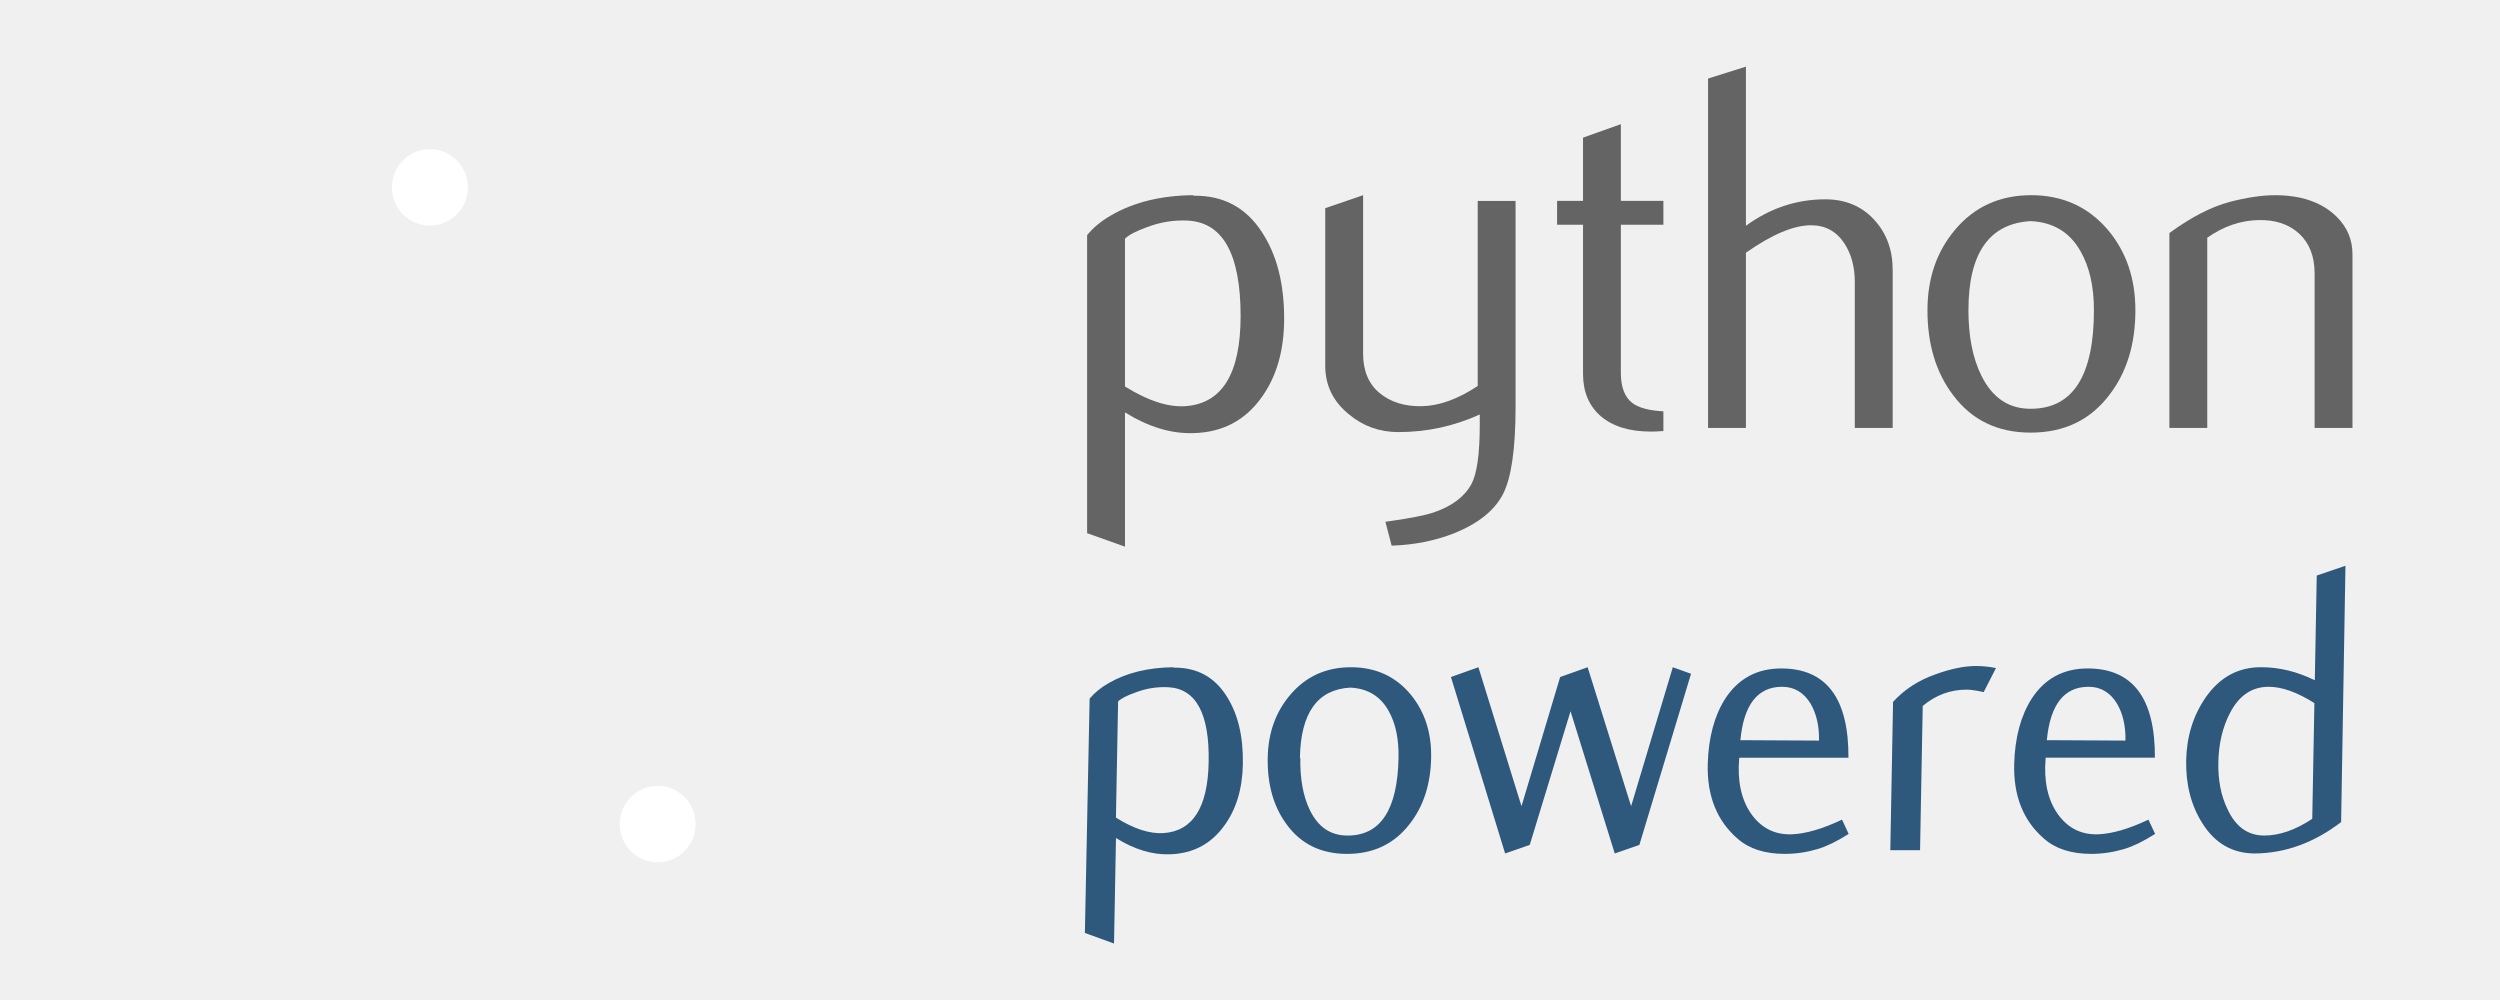
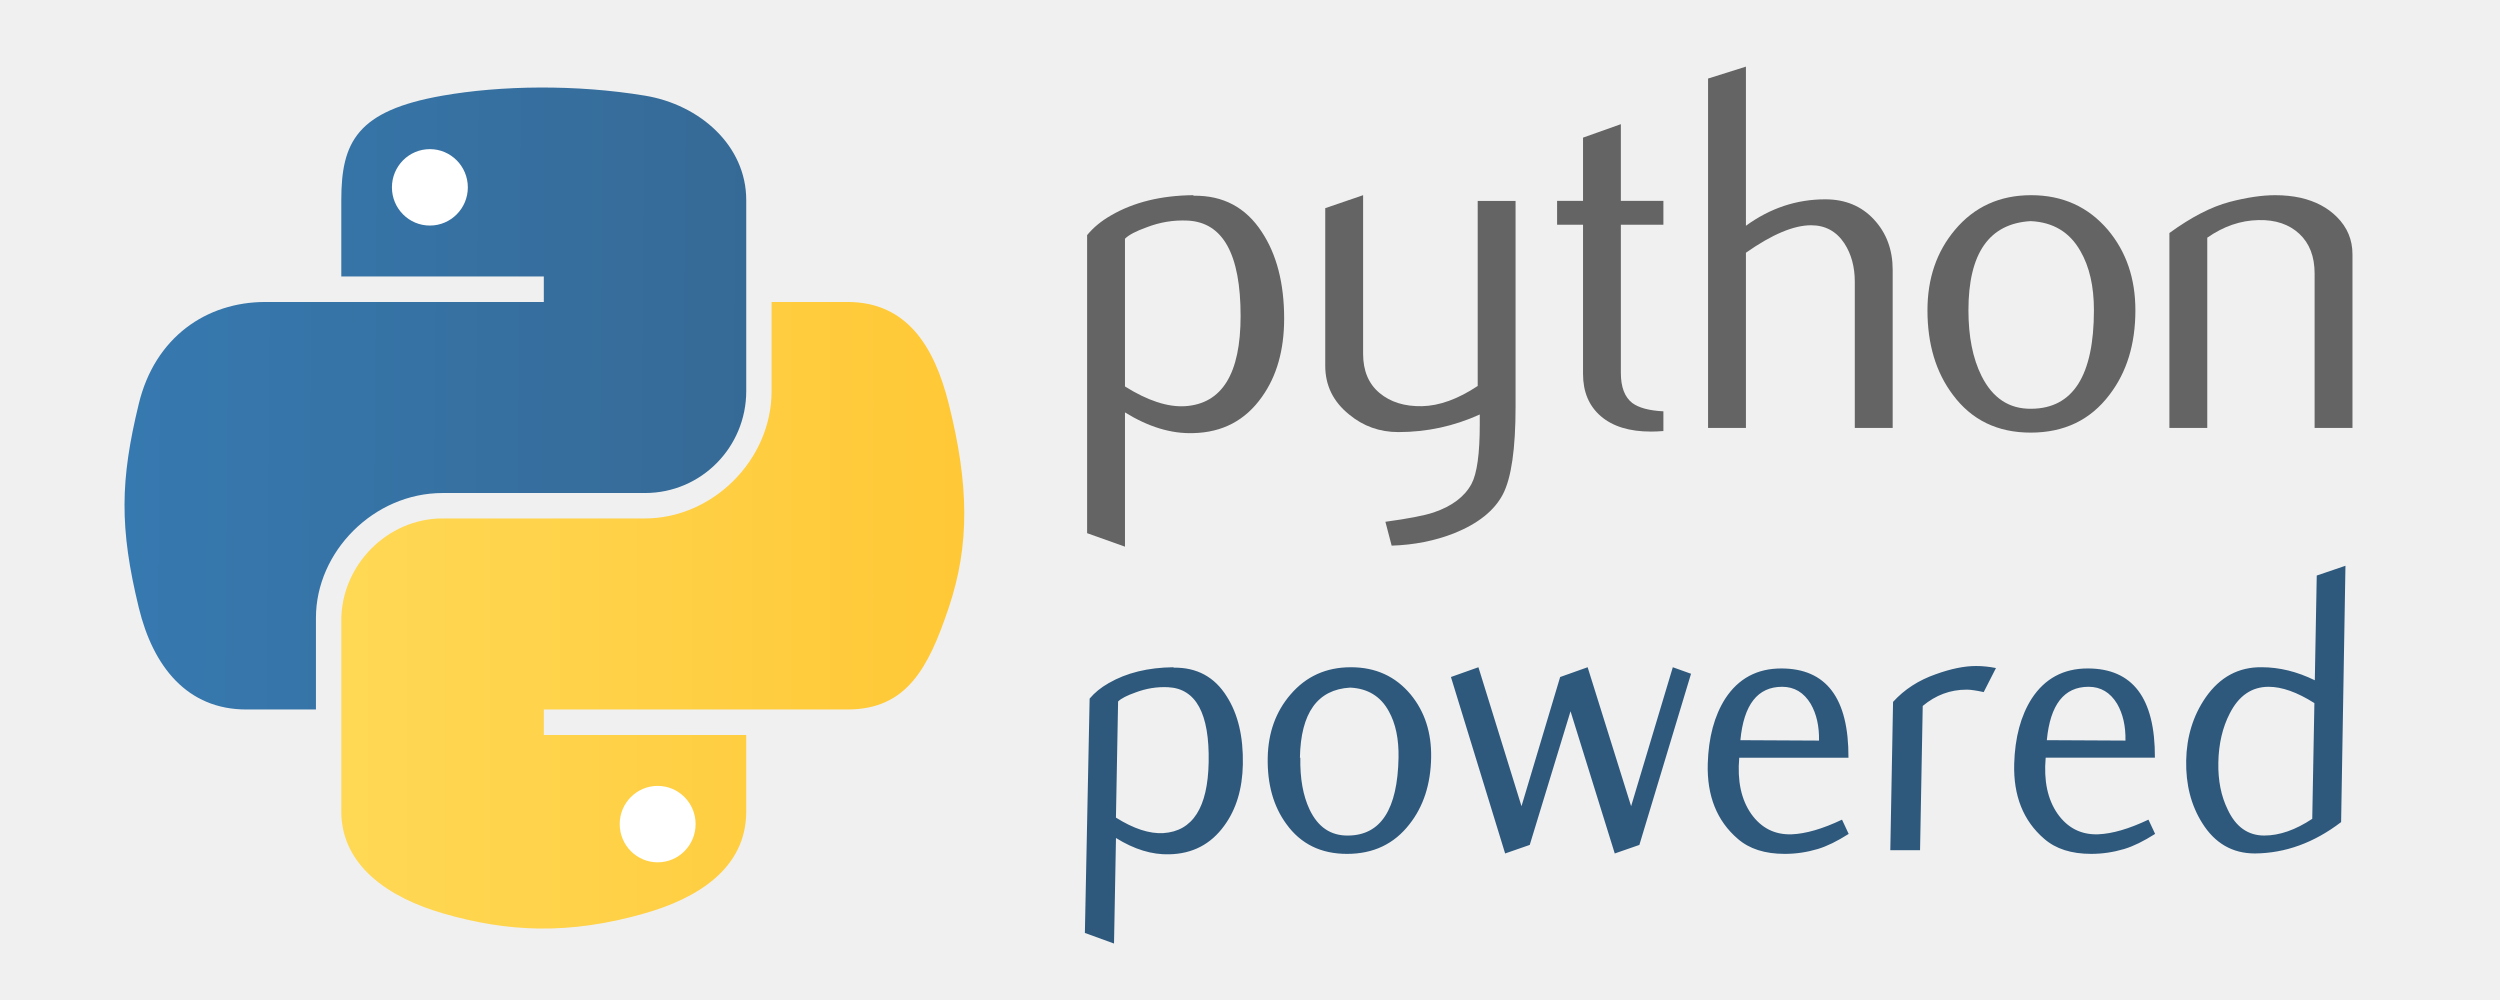
<svg xmlns="http://www.w3.org/2000/svg" width="100" height="40" viewBox="0 0 582.92 235.27">
  <defs>
-     <linearGradient id="b" x1="224.24" x2="-65.309" y1="144.76" y2="144.76" gradientUnits="userSpaceOnUse" href="#d" />
-     <linearGradient id="c" x1="172.94" x2="26.67" y1="77.476" y2="76.313" gradientUnits="userSpaceOnUse" href="#b" />
+     <linearGradient id="b">
+       <stop stop-color="#366a96" offset="0" />
+       <stop stop-color="#3679b0" offset="1" />
+     </linearGradient>
+     <linearGradient id="d">
+       <stop stop-color="#ffc836" offset="0" />
+       <stop stop-color="#ffe873" offset="1" />
+     </linearGradient>
+     <linearGradient id="c" x1="224.24" x2="-65.309" y1="144.76" y2="144.76" gradientUnits="userSpaceOnUse" href="#d" />
+     <linearGradient id="a" x1="172.94" x2="26.67" y1="77.476" y2="76.313" gradientUnits="userSpaceOnUse" href="#b" />
  </defs>
-   <path d="m289.25 74.345c0-14.562-4.152-22.038-12.457-22.448-3.304-0.156-6.531 0.37-9.669 1.589-2.505 0.897-4.191 1.784-5.078 2.68v34.758c5.312 3.333 10.03 4.883 14.143 4.64 8.704-0.575 13.061-7.642 13.061-21.219zm10.244 0.604c0 7.398-1.735 13.539-5.224 18.422-3.889 5.527-9.279 8.373-16.17 8.529-5.195 0.166-10.546-1.462-16.053-4.874v31.59l-8.909-3.178v-70.121c1.462-1.794 3.343-3.333 5.624-4.64 5.302-3.09 11.745-4.679 19.328-4.757l0.127 0.127c6.93-0.088 12.272 2.758 16.024 8.529 3.499 5.293 5.254 12.077 5.254 20.371z" fill="#646464" />
-   <path d="m353.94 95.681c0 9.922-0.994 16.794-2.983 20.615-1.998 3.821-5.8 6.872-11.414 9.143-4.552 1.794-9.474 2.768-14.757 2.934l-1.472-5.614c5.371-0.731 9.152-1.462 11.346-2.193 4.318-1.462 7.281-3.704 8.909-6.706 1.306-2.446 1.949-7.115 1.949-14.026v-2.32c-6.092 2.768-12.476 4.143-19.153 4.143-4.386 0-8.256-1.374-11.589-4.143-3.743-3.012-5.614-6.833-5.614-11.463v-37.078l8.909-3.051v37.322c0 3.987 1.287 7.057 3.86 9.211s5.907 3.187 9.991 3.109c4.084-0.088 8.46-1.667 13.11-4.757v-43.54h8.909v48.414z" fill="#646464" />
-   <path d="m388.72 101.41c-1.062 0.088-2.037 0.127-2.934 0.127-5.039 0-8.967-1.199-11.774-3.606-2.797-2.408-4.201-5.731-4.201-9.971v-35.09h-6.102v-5.605h6.102v-14.884l8.899-3.168v18.052h10.01v5.605h-10.01v34.846c0 3.343 0.897 5.712 2.69 7.096 1.54 1.14 3.987 1.794 7.32 1.959v4.64z" fill="#646464" />
-   <path d="m442.66 100.68h-8.909v-34.388c0-3.499-0.819-6.511-2.446-9.026-1.881-2.846-4.493-4.269-7.846-4.269-4.084 0-9.191 2.154-15.322 6.462v41.22h-8.909v-82.197l8.909-2.807v37.439c5.692-4.143 11.911-6.219 18.666-6.219 4.718 0 8.538 1.589 11.463 4.757 2.934 3.168 4.396 7.115 4.396 11.833v37.195z" fill="#646464" />
-   <path d="m490.01 72.941c0-5.595-1.062-10.215-3.178-13.87-2.515-4.454-6.423-6.803-11.706-7.047-9.767 0.565-14.64 7.564-14.64 20.976 0 6.15 1.014 11.287 3.061 15.41 2.612 5.254 6.531 7.846 11.755 7.759 9.806-0.078 14.708-7.817 14.708-23.227zm9.757 0.058c0 7.963-2.037 14.591-6.102 19.884-4.474 5.926-10.654 8.899-18.539 8.899-7.817 0-13.909-2.973-18.305-8.899-3.987-5.293-5.975-11.921-5.975-19.884 0-7.486 2.154-13.782 6.462-18.909 4.552-5.439 10.537-8.168 17.935-8.168s13.422 2.729 18.061 8.168c4.308 5.127 6.462 11.424 6.462 18.909z" fill="#646464" />
-   <path d="m550.84 100.68h-8.909v-36.337c0-3.987-1.199-7.096-3.597-9.338-2.398-2.232-5.595-3.314-9.581-3.226-4.23 0.078-8.256 1.462-12.077 4.143v44.759h-8.909v-45.86c5.127-3.733 9.845-6.17 14.153-7.31 4.064-1.062 7.652-1.589 10.741-1.589 2.115 0 4.104 0.205 5.975 0.614 3.499 0.809 6.345 2.31 8.538 4.513 2.446 2.437 3.665 5.361 3.665 8.782v40.85z" fill="#646464" />
-   <path d="m77.67 47.068c0-13.623 3.653-21.034 23.822-24.563 13.693-2.4 31.251-2.7 47.627 0 12.935 2.135 23.822 11.77 23.822 24.563v44.945c0 13.182-10.57 23.981-23.822 23.981h-47.627c-16.164 0-29.787 13.782-29.787 29.363v21.564h-16.376c-13.852 0-21.917-9.988-25.305-23.964-4.57-18.776-4.376-29.963 0-47.945 3.794-15.687 15.917-23.964 29.769-23.964h65.521v-6h-47.645v-17.981z" fill="url(#c)" />
-   <path d="m172.94 190.9c0 13.623-11.823 20.523-23.822 23.964-18.052 5.188-32.54 4.394-47.627 0-12.599-3.67-23.822-11.17-23.822-23.964v-44.945c0-12.935 10.782-23.981 23.822-23.981h47.627c15.864 0 29.787-13.711 29.787-29.963v-20.964h17.858c13.87 0 20.399 10.305 23.822 23.964 4.764 18.97 4.976 33.157 0 47.945-4.817 14.364-9.97 23.964-23.822 23.964h-71.449v6h47.627v17.981z" fill="url(#b)" />
-   <path d="m89.582 44.086c0-4.976 3.988-9 8.929-9 4.923 0 8.929 4.023 8.929 9 0 4.959-4.006 8.982-8.929 8.982-4.941 0-8.929-4.023-8.929-8.982z" fill="#fff" />
-   <path d="m143.17 193.88c0-4.959 4.006-8.982 8.929-8.982 4.941 0 8.929 4.023 8.929 8.982 0 4.976-3.988 9-8.929 9-4.923 0-8.929-4.023-8.929-9z" fill="#fff" />
-   <path transform="matrix(1 0 -.018518 1 0 0)" d="m293.11 179.8c-4e-5 5.817-1.374 10.643-4.123 14.478-3.068 4.346-7.319 6.584-12.752 6.712-4.091 0.128-8.309-1.151-12.656-3.835v24.832l-6.903-2.493 0.096-55.13c1.151-1.406 2.621-2.621 4.41-3.643 4.155-2.429 9.204-3.675 15.149-3.739l0.096 0.096c5.433-0.064 9.62 2.173 12.56 6.712 2.748 4.155 4.123 9.492 4.123 16.012m-8.054-0.479c-4e-5 -11.441-3.292-17.322-9.876-17.642-2.621-0.128-5.177 0.288-7.67 1.246-1.982 0.703-3.324 1.406-4.027 2.109v27.325c4.219 2.621 7.958 3.835 11.218 3.643 6.903-0.447 10.355-6.008 10.355-16.683m52.321-1.055c-4e-5 6.264-1.598 11.473-4.794 15.628-3.516 4.666-8.373 6.999-14.574 6.999-6.136 0-10.93-2.333-14.382-6.999-3.132-4.155-4.698-9.364-4.698-15.628-1e-5 -5.88 1.694-10.834 5.082-14.861 3.579-4.282 8.277-6.424 14.094-6.424 5.817 5e-5 10.547 2.141 14.19 6.424 3.388 4.027 5.082 8.981 5.082 14.861m-7.67 0c-4e-5 -4.41-0.831-8.054-2.493-10.93-1.982-3.515-5.05-5.369-9.204-5.561-7.67 0.447-11.505 5.944-11.505 16.491h0.096c-1e-5 4.858 0.799 8.917 2.397 12.177 2.045 4.155 5.114 6.2 9.204 6.136 7.67-0.064 11.505-6.168 11.505-18.313m68.451-19.751-11.41 40.269-5.753 2.013-11.026-33.462-9.013 31.448-5.753 2.013-13.519-41.515 6.424-2.301 10.738 32.695 8.533-30.393 6.424-2.301 10.834 32.695 9.204-32.695 4.314 1.534m37.79 37.68c-2.685 1.726-5.082 2.908-7.191 3.547-2.557 0.767-5.146 1.151-7.766 1.151-4.666 0-8.373-1.183-11.122-3.547-4.986-4.219-7.447-10.099-7.383-17.642 0.064-6.2 1.342-11.314 3.835-15.341 3.004-4.73 7.351-7.095 13.039-7.095 10.611 4e-5 16.012 6.999 16.203 20.997h-25.695c-0.384 5.433 0.639 9.844 3.068 13.231 2.429 3.324 5.625 4.922 9.588 4.794 3.324-0.128 7.255-1.278 11.793-3.452l1.63 3.356m-7.383-21.956c-2e-5 -3.388-0.703-6.264-2.109-8.629-1.662-2.685-3.931-4.027-6.807-4.027-5.753 3e-5 -8.949 4.187-9.588 12.56l18.505 0.096m41.312-17.066c-0.639 1.278-1.566 3.164-2.78 5.657-1.79-0.383-3.1-0.575-3.931-0.575h-0.096c-3.835 4e-5 -7.255 1.278-10.259 3.835v33.941h-6.999v-34.9c2.621-2.94 5.944-5.114 9.971-6.52 3.515-1.278 6.648-1.917 9.396-1.918 1.534 4e-5 3.1 0.16 4.698 0.479m38.167 39.022c-2.685 1.726-5.082 2.908-7.191 3.547-2.557 0.767-5.146 1.151-7.766 1.151-4.666 0-8.373-1.183-11.122-3.547-4.986-4.219-7.447-10.099-7.383-17.642 0.064-6.2 1.342-11.314 3.835-15.341 3.004-4.73 7.351-7.095 13.039-7.095 10.611 4e-5 16.012 6.999 16.203 20.997h-25.695c-0.384 5.433 0.639 9.844 3.068 13.231 2.429 3.324 5.625 4.922 9.588 4.794 3.324-0.128 7.255-1.278 11.793-3.452l1.63 3.356m-7.383-21.956c-3e-5 -3.388-0.703-6.264-2.109-8.629-1.662-2.685-3.931-4.027-6.807-4.027-5.753 3e-5 -8.949 4.187-9.588 12.56l18.505 0.096m51.091 19.176c-6.264 4.858-12.976 7.319-20.134 7.383-5.305 0-9.492-2.397-12.56-7.191-2.685-4.155-4.027-9.044-4.027-14.669 0-5.625 1.438-10.579 4.314-14.861 3.26-4.794 7.606-7.159 13.039-7.095 4.155 5e-5 8.341 1.023 12.56 3.068v-24.641l6.712-2.301 0.096 60.308m-6.807-0.767v-27.229c-4.091-2.557-7.702-3.835-10.834-3.835-3.963 3e-5 -6.967 2.077-9.013 6.232-1.662 3.324-2.493 7.191-2.493 11.601-1e-5 4.219 0.799 7.894 2.397 11.026 1.982 4.091 4.89 6.136 8.725 6.136 3.579 1e-5 7.319-1.31 11.218-3.931" fill="#2e597d" />
-   <a href="https://python.org" target="_blank">
-     <path transform="matrix(.84025 0 0 .84025 -2.6275 0)" d="m656.73 156.54 1.963-36.713v-48.617c0-4.072-1.45-7.551-4.361-10.451-2.61-2.622-5.998-4.408-10.162-5.371-2.227-0.487-4.594-0.73-7.111-0.73h-68.334l-57.65 1.158c-8.039 0-15.44 2.472-22.215 7.402v-44.557l-10.604 3.34-24.418 12.77-10.59 3.772v16.115h-109.16c-9.025 0.093-16.691 1.983-23.002 5.66-2.715 1.554-4.953 3.388-6.693 5.522h-95.445v-9.817c0-15.225-12.955-26.693-28.35-29.234-9.745-1.607-19.842-2.32-29.539-2.275-9.697 0.045-18.996 0.847-27.145 2.275-24.004 4.2-28.35 13.021-28.35 29.234l-2e-3 -2e-3v28.541h-21.275c-16.486 0-30.913 9.85-35.428 28.52-5.208 21.401-5.439 34.715 0 57.061 4.032 16.634 13.63 28.52 30.115 28.52h26.588v28.537c0 15.226 13.357 24.153 28.352 28.521 17.955 5.229 35.198 6.174 56.682 0 14.28-4.095 28.35-12.311 28.352-28.523h95.413c-0.264 13.036-0.331 20.997-0.594 34.033l8.16 2.967 0.547-29.553c5.114 3.195 10.107 4.715 14.979 4.562l49.719-0.115 44.268-0.113h30.695l47.596 0.115 29.559-1.029h8.33l47.914 1.027 45.859-0.115c8.52-0.044 16.564-3.005 24.125-8.785l1.215-71.775z" fill="transparent" />
-   </a>
+   <g>
+     <path d="m289.25 74.345c0-14.562-4.152-22.038-12.457-22.448-3.304-0.156-6.531 0.37-9.669 1.589-2.505 0.897-4.191 1.784-5.078 2.68v34.758c5.312 3.333 10.03 4.883 14.143 4.64 8.704-0.575 13.061-7.642 13.061-21.219zm10.244 0.604c0 7.398-1.735 13.539-5.224 18.422-3.889 5.527-9.279 8.373-16.17 8.529-5.195 0.166-10.546-1.462-16.053-4.874v31.59l-8.909-3.178v-70.121c1.462-1.794 3.343-3.333 5.624-4.64 5.302-3.09 11.745-4.679 19.328-4.757l0.127 0.127c6.93-0.088 12.272 2.758 16.024 8.529 3.499 5.293 5.254 12.077 5.254 20.371z" fill="#646464" />
+     <path d="m353.94 95.681c0 9.922-0.994 16.794-2.983 20.615-1.998 3.821-5.8 6.872-11.414 9.143-4.552 1.794-9.474 2.768-14.757 2.934l-1.472-5.614c5.371-0.731 9.152-1.462 11.346-2.193 4.318-1.462 7.281-3.704 8.909-6.706 1.306-2.446 1.949-7.115 1.949-14.026v-2.32c-6.092 2.768-12.476 4.143-19.153 4.143-4.386 0-8.256-1.374-11.589-4.143-3.743-3.012-5.614-6.833-5.614-11.463v-37.078l8.909-3.051v37.322c0 3.987 1.287 7.057 3.86 9.211s5.907 3.187 9.991 3.109c4.084-0.088 8.46-1.667 13.11-4.757v-43.54h8.909v48.414z" fill="#646464" />
+     <path d="m388.72 101.41c-1.062 0.088-2.037 0.127-2.934 0.127-5.039 0-8.967-1.199-11.774-3.606-2.797-2.408-4.201-5.731-4.201-9.971v-35.09h-6.102v-5.605h6.102v-14.884l8.899-3.168v18.052h10.01v5.605h-10.01v34.846c0 3.343 0.897 5.712 2.69 7.096 1.54 1.14 3.987 1.794 7.32 1.959v4.64z" fill="#646464" />
+     <path d="m442.66 100.68h-8.909v-34.388c0-3.499-0.819-6.511-2.446-9.026-1.881-2.846-4.493-4.269-7.846-4.269-4.084 0-9.191 2.154-15.322 6.462v41.22h-8.909v-82.197l8.909-2.807v37.439c5.692-4.143 11.911-6.219 18.666-6.219 4.718 0 8.538 1.589 11.463 4.757 2.934 3.168 4.396 7.115 4.396 11.833v37.195z" fill="#646464" />
+     <path d="m490.01 72.941c0-5.595-1.062-10.215-3.178-13.87-2.515-4.454-6.423-6.803-11.706-7.047-9.767 0.565-14.64 7.564-14.64 20.976 0 6.15 1.014 11.287 3.061 15.41 2.612 5.254 6.531 7.846 11.755 7.759 9.806-0.078 14.708-7.817 14.708-23.227zm9.757 0.058c0 7.963-2.037 14.591-6.102 19.884-4.474 5.926-10.654 8.899-18.539 8.899-7.817 0-13.909-2.973-18.305-8.899-3.987-5.293-5.975-11.921-5.975-19.884 0-7.486 2.154-13.782 6.462-18.909 4.552-5.439 10.537-8.168 17.935-8.168s13.422 2.729 18.061 8.168c4.308 5.127 6.462 11.424 6.462 18.909z" fill="#646464" />
+     <path d="m550.84 100.68h-8.909v-36.337c0-3.987-1.199-7.096-3.597-9.338-2.398-2.232-5.595-3.314-9.581-3.226-4.23 0.078-8.256 1.462-12.077 4.143v44.759h-8.909v-45.86c5.127-3.733 9.845-6.17 14.153-7.31 4.064-1.062 7.652-1.589 10.741-1.589 2.115 0 4.104 0.205 5.975 0.614 3.499 0.809 6.345 2.31 8.538 4.513 2.446 2.437 3.665 5.361 3.665 8.782v40.85z" fill="#646464" />
+     <path d="m77.67 47.068c0-13.623 3.653-21.034 23.822-24.563 13.693-2.4 31.251-2.7 47.627 0 12.935 2.135 23.822 11.77 23.822 24.563v44.945c0 13.182-10.57 23.981-23.822 23.981h-47.627c-16.164 0-29.787 13.782-29.787 29.363v21.564h-16.376c-13.852 0-21.917-9.988-25.305-23.964-4.57-18.776-4.376-29.963 0-47.945 3.794-15.687 15.917-23.964 29.769-23.964h17.876 47.645v-6h-47.645v-17.981z" fill="url(#a)" />
+     <path d="m172.94 190.9c0 13.623-11.823 20.523-23.822 23.964-18.052 5.188-32.54 4.394-47.627 0-12.599-3.67-23.822-11.17-23.822-23.964v-44.945c0-12.935 10.782-23.981 23.822-23.981h47.627c15.864 0 29.787-13.711 29.787-29.963v-20.964h17.858c13.87 0 20.399 10.305 23.822 23.964 4.764 18.97 4.976 33.157 0 47.945-4.817 14.364-9.97 23.964-23.822 23.964h-23.822-47.627v6h47.627v17.981z" fill="url(#c)" />
+     <path d="m89.582 44.086c0-4.976 3.988-9 8.929-9 4.923 0 8.929 4.023 8.929 9 0 4.959-4.006 8.982-8.929 8.982-4.941 0-8.929-4.023-8.929-8.982z" fill="#fff" />
+     <path d="m143.17 193.88c0-4.959 4.006-8.982 8.929-8.982 4.941 0 8.929 4.023 8.929 8.982 0 4.976-3.988 9-8.929 9-4.923 0-8.929-4.023-8.929-9z" fill="#fff" />
+     <path transform="matrix(1 0 -.018518 1 0 0)" d="m293.11 179.8c-4e-5 5.817-1.374 10.643-4.123 14.478-3.068 4.346-7.319 6.584-12.752 6.712-4.091 0.128-8.309-1.151-12.656-3.835v24.832l-6.903-2.493 0.096-55.13c1.151-1.406 2.621-2.621 4.41-3.643 4.155-2.429 9.204-3.675 15.149-3.739l0.096 0.096c5.433-0.064 9.62 2.173 12.56 6.712 2.748 4.155 4.123 9.492 4.123 16.012m-8.054-0.479c-4e-5 -11.441-3.292-17.322-9.876-17.642-2.621-0.128-5.177 0.288-7.67 1.246-1.982 0.703-3.324 1.406-4.027 2.109v27.325c4.219 2.621 7.958 3.835 11.218 3.643 6.903-0.447 10.355-6.008 10.355-16.683m52.321-1.055c-4e-5 6.264-1.598 11.473-4.794 15.628-3.516 4.666-8.373 6.999-14.574 6.999-6.136 0-10.93-2.333-14.382-6.999-3.132-4.155-4.698-9.364-4.698-15.628-1e-5 -5.88 1.694-10.834 5.082-14.861 3.579-4.282 8.277-6.424 14.094-6.424 5.817 5e-5 10.547 2.141 14.19 6.424 3.388 4.027 5.082 8.981 5.082 14.861m-7.67 0c-4e-5 -4.41-0.831-8.054-2.493-10.93-1.982-3.515-5.05-5.369-9.204-5.561-7.67 0.447-11.505 5.944-11.505 16.491h0.096c-1e-5 4.858 0.799 8.917 2.397 12.177 2.045 4.155 5.114 6.2 9.204 6.136 7.67-0.064 11.505-6.168 11.505-18.313m68.451-19.751-11.41 40.269-5.753 2.013-11.026-33.462-9.013 31.448-5.753 2.013-13.519-41.515 6.424-2.301 10.738 32.695 8.533-30.393 6.424-2.301 10.834 32.695 9.204-32.695 4.314 1.534m37.79 37.68c-2.685 1.726-5.082 2.908-7.191 3.547-2.557 0.767-5.146 1.151-7.766 1.151-4.666 0-8.373-1.183-11.122-3.547-4.986-4.219-7.447-10.099-7.383-17.642 0.064-6.2 1.342-11.314 3.835-15.341 3.004-4.73 7.351-7.095 13.039-7.095 10.611 4e-5 16.012 6.999 16.203 20.997h-25.695c-0.384 5.433 0.639 9.844 3.068 13.231 2.429 3.324 5.625 4.922 9.588 4.794 3.324-0.128 7.255-1.278 11.793-3.452l1.63 3.356m-7.383-21.956c-2e-5 -3.388-0.703-6.264-2.109-8.629-1.662-2.685-3.931-4.027-6.807-4.027-5.753 3e-5 -8.949 4.187-9.588 12.56l18.505 0.096m41.312-17.066c-0.639 1.278-1.566 3.164-2.78 5.657-1.79-0.383-3.1-0.575-3.931-0.575h-0.096c-3.835 4e-5 -7.255 1.278-10.259 3.835v33.941h-6.999v-34.9c2.621-2.94 5.944-5.114 9.971-6.52 3.515-1.278 6.648-1.917 9.396-1.918 1.534 4e-5 3.1 0.16 4.698 0.479m38.167 39.022c-2.685 1.726-5.082 2.908-7.191 3.547-2.557 0.767-5.146 1.151-7.766 1.151-4.666 0-8.373-1.183-11.122-3.547-4.986-4.219-7.447-10.099-7.383-17.642 0.064-6.2 1.342-11.314 3.835-15.341 3.004-4.73 7.351-7.095 13.039-7.095 10.611 4e-5 16.012 6.999 16.203 20.997h-25.695c-0.384 5.433 0.639 9.844 3.068 13.231 2.429 3.324 5.625 4.922 9.588 4.794 3.324-0.128 7.255-1.278 11.793-3.452l1.63 3.356m-7.383-21.956c-3e-5 -3.388-0.703-6.264-2.109-8.629-1.662-2.685-3.931-4.027-6.807-4.027-5.753 3e-5 -8.949 4.187-9.588 12.56l18.505 0.096m51.091 19.176c-6.264 4.858-12.976 7.319-20.134 7.383-5.305 0-9.492-2.397-12.56-7.191-2.685-4.155-4.027-9.044-4.027-14.669 0-5.625 1.438-10.579 4.314-14.861 3.26-4.794 7.606-7.159 13.039-7.095 4.155 5e-5 8.341 1.023 12.56 3.068v-24.641l6.712-2.301 0.096 60.308m-6.807-0.767v-27.229c-4.091-2.557-7.702-3.835-10.834-3.835-3.963 3e-5 -6.967 2.077-9.013 6.232-1.662 3.324-2.493 7.191-2.493 11.601-1e-5 4.219 0.799 7.894 2.397 11.026 1.982 4.091 4.89 6.136 8.725 6.136 3.579 1e-5 7.319-1.31 11.218-3.931" fill="#2e597d" />
+     <a href="https://python.org" target="_blank">
+       <path transform="matrix(0.84025,0,0,0.84025,-2.6275,0)" style="fill:transparent" d="m 656.73,156.535 1.963,-36.713 V 71.205 c 0,-4.072 -1.45,-7.551 -4.361,-10.451 -2.61,-2.622 -5.998,-4.408 -10.162,-5.371 -2.227,-0.487 -4.594,-0.73 -7.111,-0.73 h -68.334 l -57.65,1.158 c -8.039,0 -15.44,2.472 -22.215,7.402 V 18.656 l -10.604,3.34 -24.418,12.77 -10.59,3.771 V 54.652 H 334.088 c -9.025,0.093 -16.691,1.983 -23.002,5.66 -2.715,1.554 -4.953,3.388 -6.693,5.522 h -95.445 v -9.817 c 0,-15.225 -12.955,-26.693 -28.35,-29.234 -9.745,-1.607 -19.842,-2.32 -29.539,-2.275 -9.697,0.045 -18.996,0.847 -27.145,2.275 -24.004,4.2 -28.35,13.021 -28.35,29.234 l -0.002,-0.002 V 84.557 H 74.287 c -16.486,0 -30.913,9.85 -35.428,28.52 -5.208,21.401 -5.439,34.715 0,57.061 4.032,16.634 13.63,28.52 30.115,28.52 H 95.562 v 28.537 c 0,15.226 13.357,24.153 28.352,28.521 17.955,5.229 35.198,6.174 56.682,0 14.28,-4.095 28.35,-12.311 28.352,-28.523 H 304.36 c -0.264,13.036 -0.331,20.997 -0.594,34.033 l 8.16,2.967 0.547,-29.553 c 5.114,3.195 10.107,4.715 14.979,4.562 l 49.719,-0.115 44.268,-0.113 h 30.695 l 47.596,0.115 29.559,-1.029 h 8.33 l 47.914,1.027 45.859,-0.115 c 8.52,-0.044 16.564,-3.005 24.125,-8.785 l 1.215,-71.775 z" />
+     </a>
+   </g>
</svg>
